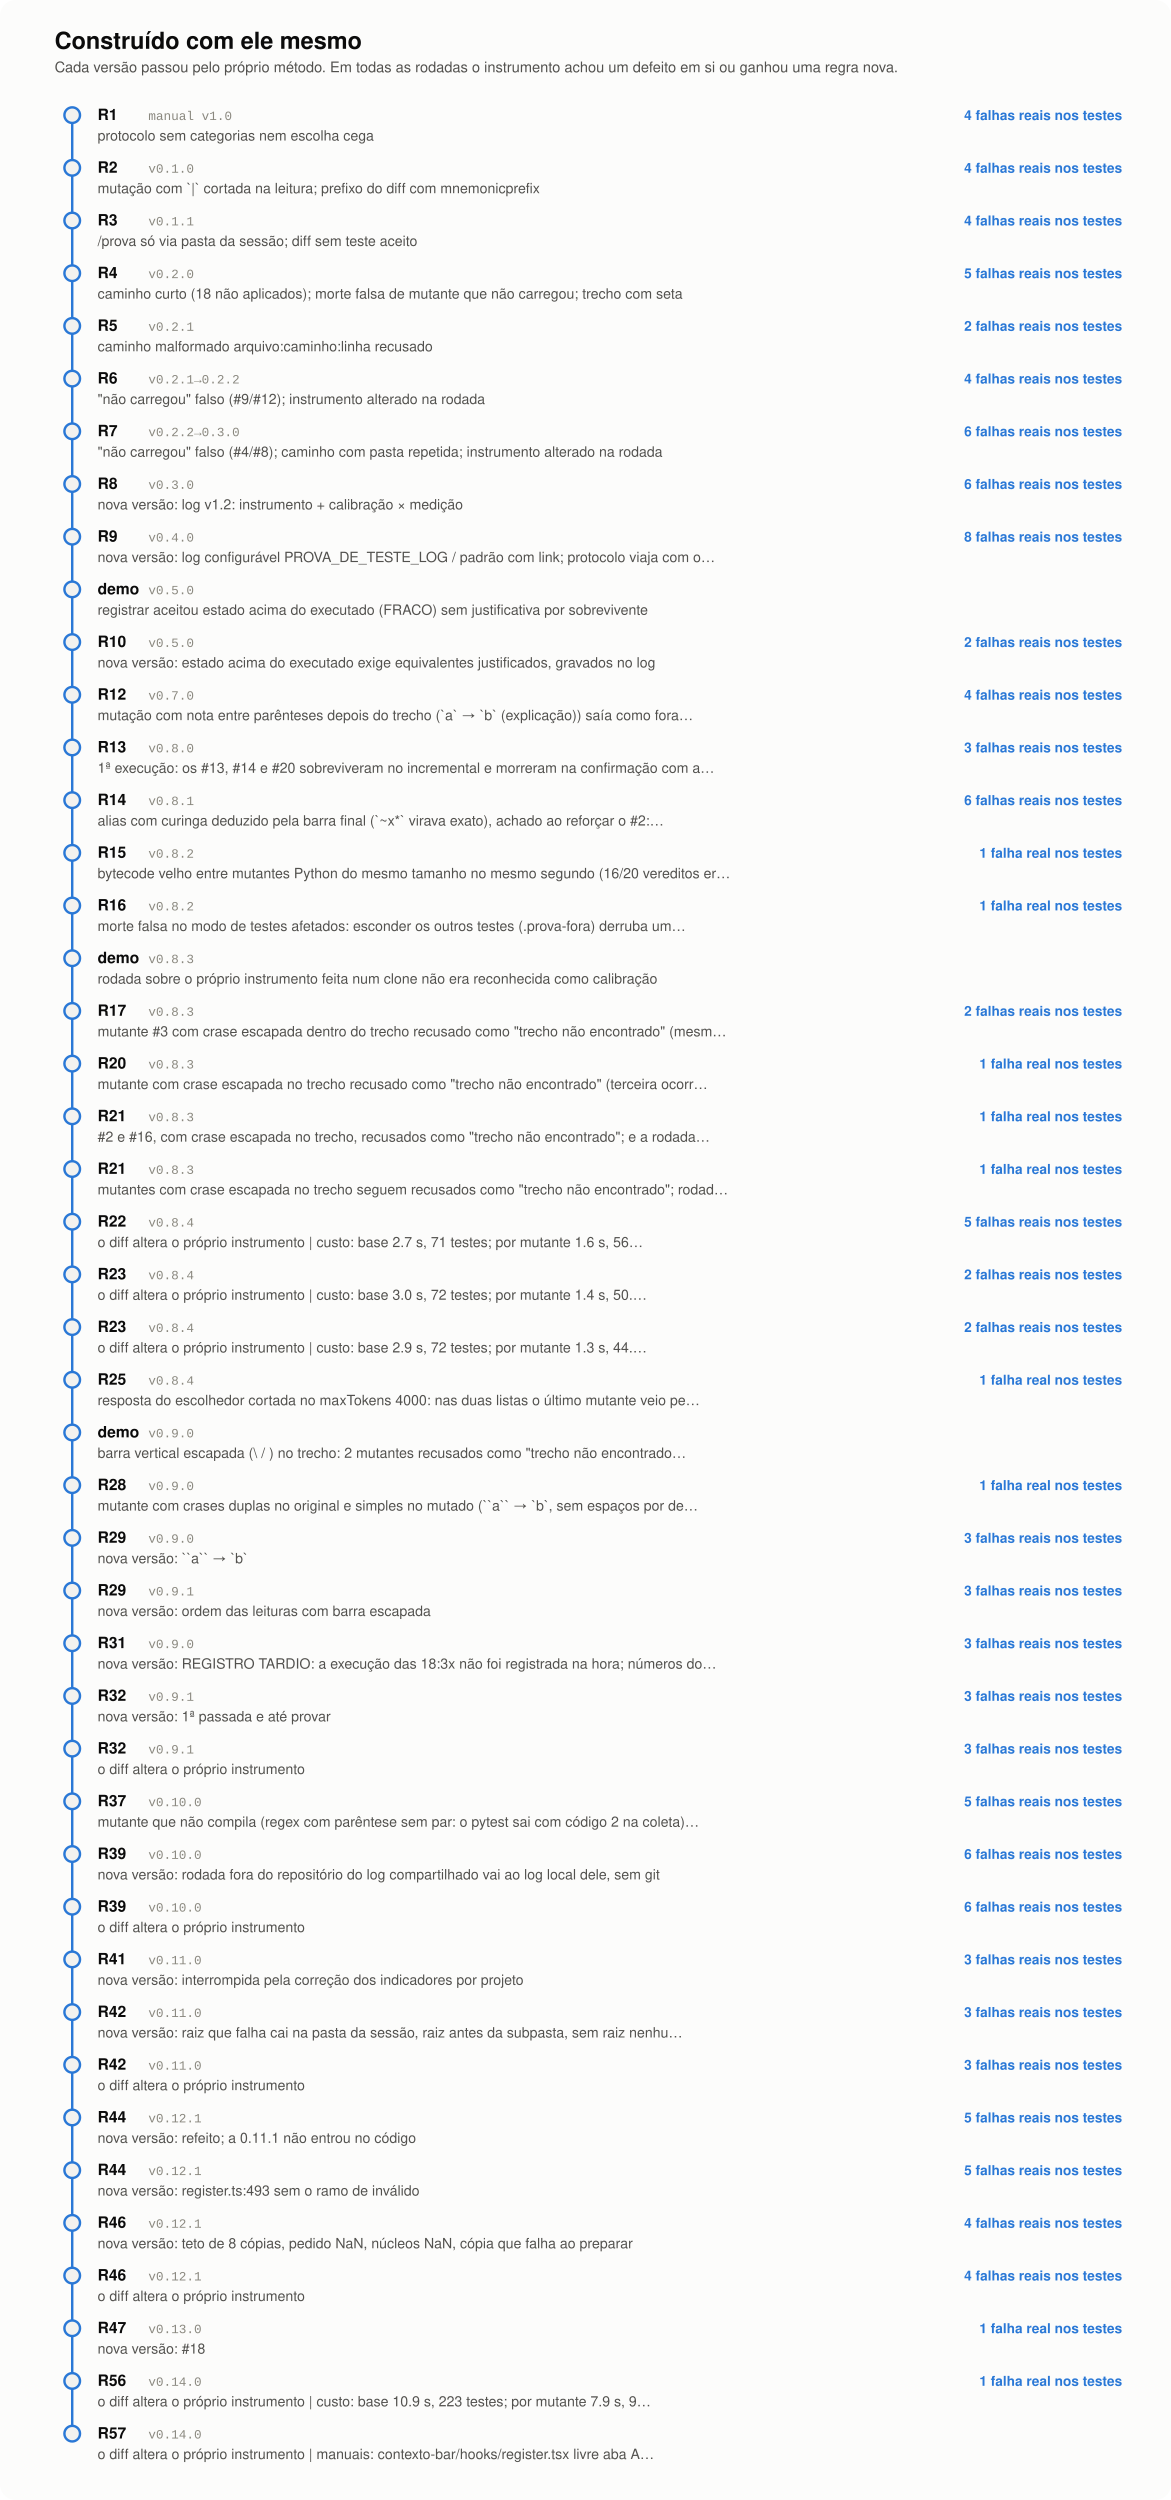
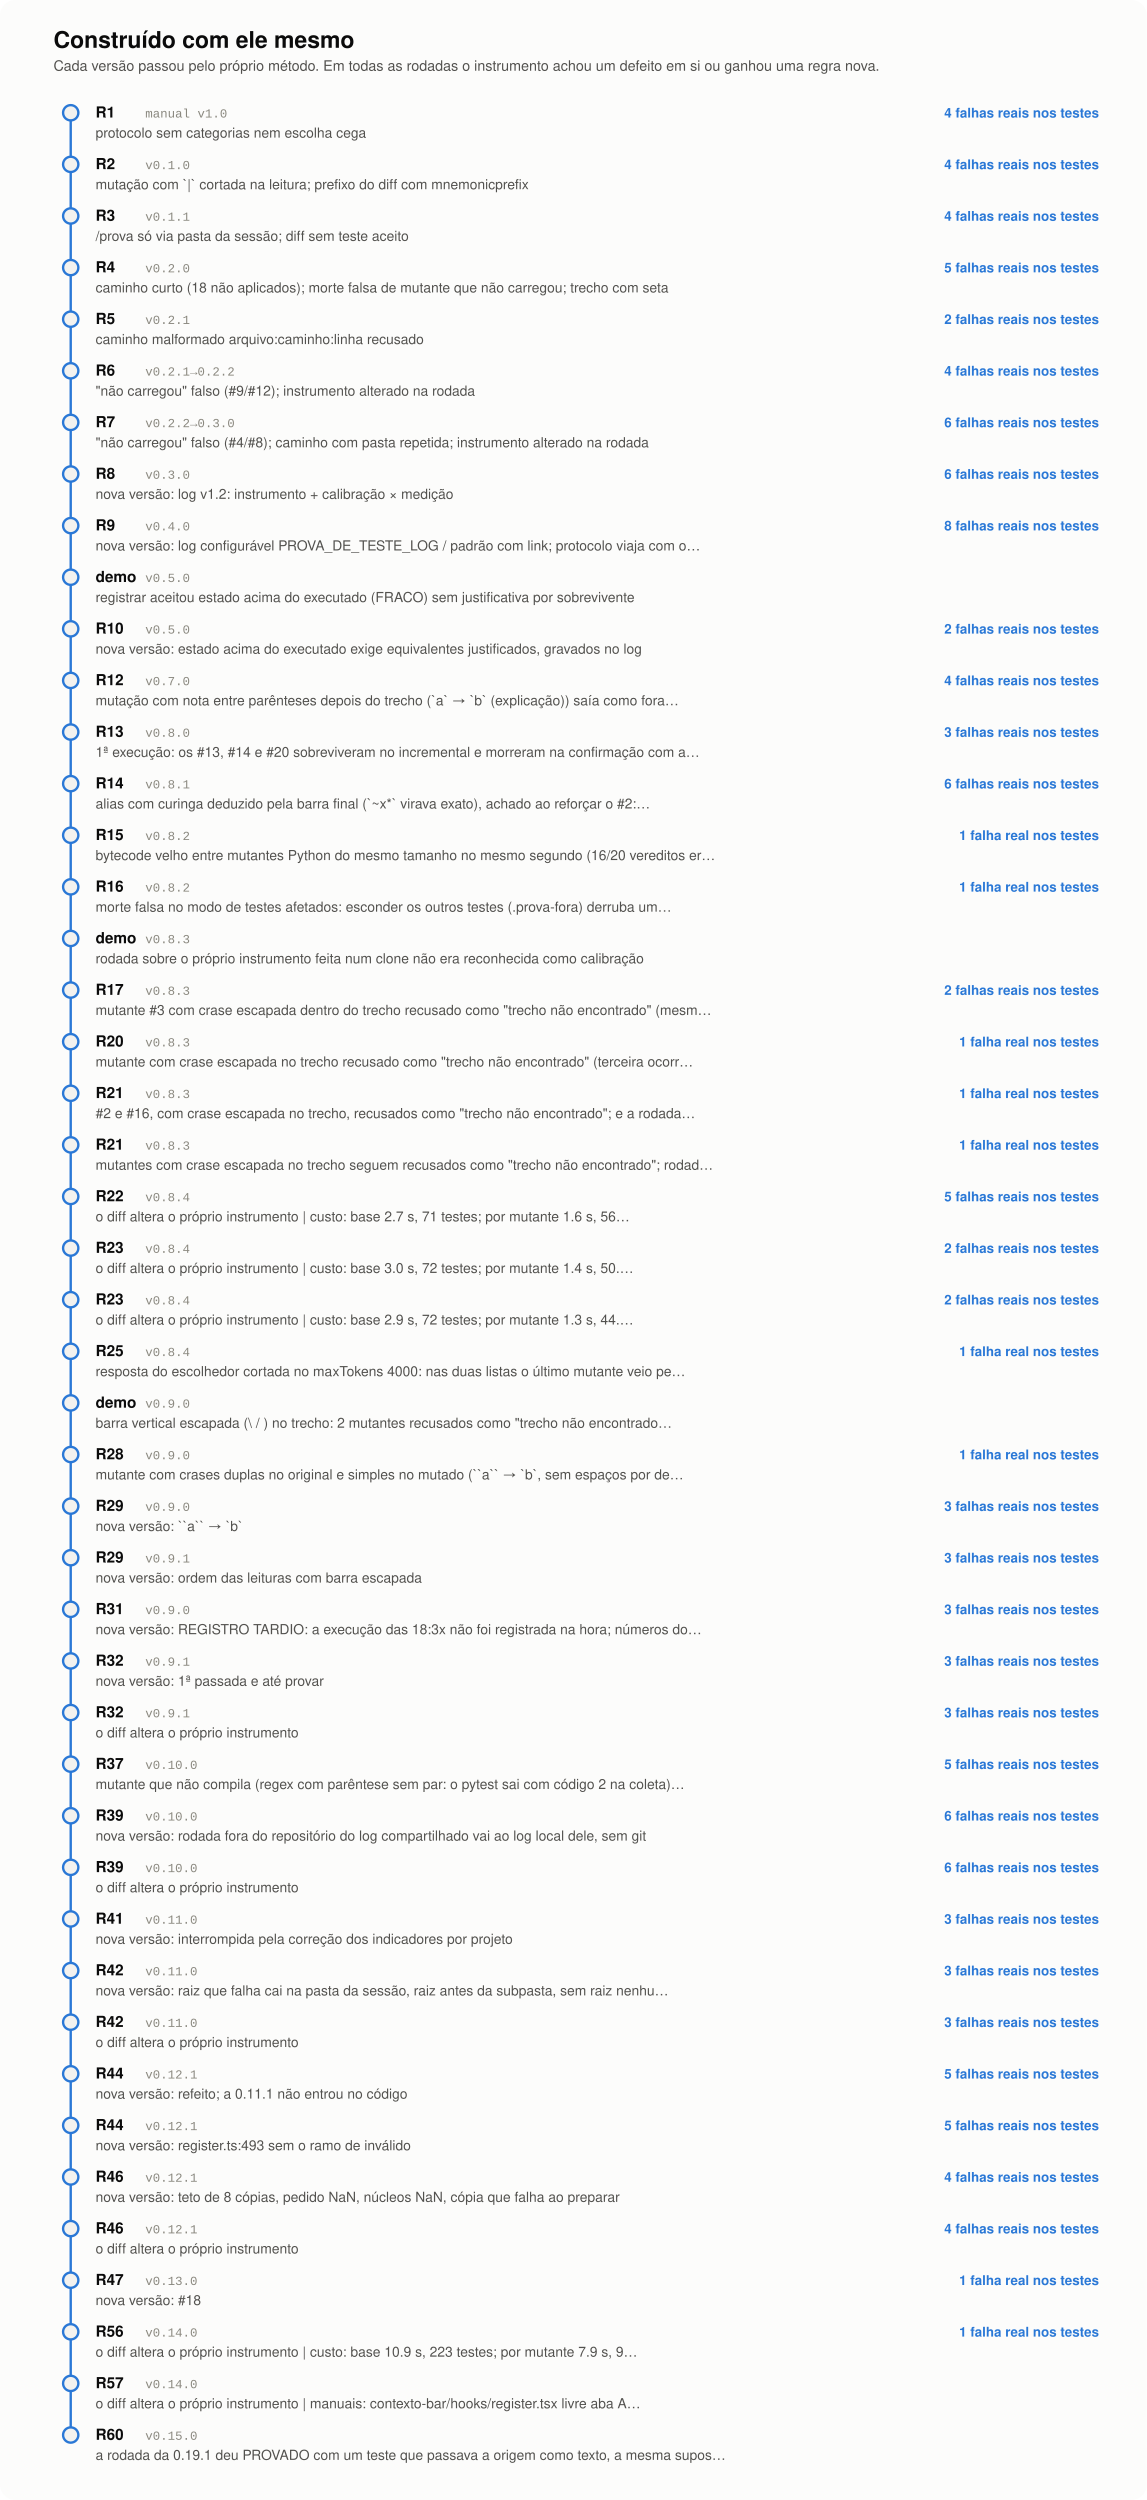
- <svg xmlns="http://www.w3.org/2000/svg" viewBox="0 0 1200 2562" width="1200" height="2562" role="img" aria-label="Linha do tempo das rodadas de calibração do instrumento" font-family="ui-sans-serif, -apple-system, 'Segoe UI', Helvetica, Arial, sans-serif">
+ <svg xmlns="http://www.w3.org/2000/svg" viewBox="0 0 1200 2616" width="1200" height="2616" role="img" aria-label="Linha do tempo das rodadas de calibração do instrumento" font-family="ui-sans-serif, -apple-system, 'Segoe UI', Helvetica, Arial, sans-serif">
  <style>
  .sup { fill: #fcfcfb; } .sup2 { fill: #f3f2ef; } .borda { stroke: #dedcd5; }
  .t1 { fill: #0b0b0b; } .t2 { fill: #52514e; } .t3 { fill: #8a887f; }
  .ac { fill: #2a78d6; } .acs { stroke: #2a78d6; } .acf { fill: #e8f1fb; }
  .ok { fill: #0f7a3d; } .okf { fill: #e3f3e8; }
  @media (prefers-color-scheme: dark) {
    .sup { fill: #1a1a19; } .sup2 { fill: #232322; } .borda { stroke: #3a3936; }
    .t1 { fill: #f0efec; } .t2 { fill: #c3c2b7; } .t3 { fill: #8f8d84; }
    .ac { fill: #3987e5; } .acs { stroke: #3987e5; } .acf { fill: #1d2c40; }
    .ok { fill: #4cc27a; } .okf { fill: #16301f; }
  }
  @media (prefers-reduced-motion: reduce) { * { animation: none !important; } }
</style>
-   <rect width="1200" height="2562" rx="16" class="sup" />
+   <rect width="1200" height="2616" rx="16" class="sup" />
  <text x="56" y="50" font-size="24" font-weight="800" class="t1">Construído com ele mesmo</text>
  <text x="56" y="74" font-size="15" class="t2">Cada versão passou pelo próprio método. Em todas as rodadas o instrumento achou um defeito em si ou ganhou uma regra nova.</text>
  <line x1="74" y1="126" x2="74" y2="164" class="acs" stroke-width="2.5" />
  <circle cx="74" cy="118" r="8" class="sup2 acs" stroke-width="2.5" />
  <text x="100" y="123" font-size="16" font-weight="700" class="t1">R1</text>
  <text x="152" y="123" font-size="13" class="t3" font-family="ui-monospace, 'SF Mono', Menlo, Consolas, 'Liberation Mono', monospace">manual v1.0</text>
  <text x="100" y="144" font-size="14.5" class="t2">protocolo sem categorias nem escolha cega</text>
  <text x="1150" y="123" font-size="14" class="ac" text-anchor="end" font-weight="700">4 falhas reais nos testes</text>
  <line x1="74" y1="180" x2="74" y2="218" class="acs" stroke-width="2.5" />
  <circle cx="74" cy="172" r="8" class="sup2 acs" stroke-width="2.5" />
  <text x="100" y="177" font-size="16" font-weight="700" class="t1">R2</text>
  <text x="152" y="177" font-size="13" class="t3" font-family="ui-monospace, 'SF Mono', Menlo, Consolas, 'Liberation Mono', monospace">v0.1.0</text>
  <text x="100" y="198" font-size="14.5" class="t2">mutação com `|` cortada na leitura; prefixo do diff com mnemonicprefix</text>
  <text x="1150" y="177" font-size="14" class="ac" text-anchor="end" font-weight="700">4 falhas reais nos testes</text>
  <line x1="74" y1="234" x2="74" y2="272" class="acs" stroke-width="2.5" />
  <circle cx="74" cy="226" r="8" class="sup2 acs" stroke-width="2.5" />
  <text x="100" y="231" font-size="16" font-weight="700" class="t1">R3</text>
  <text x="152" y="231" font-size="13" class="t3" font-family="ui-monospace, 'SF Mono', Menlo, Consolas, 'Liberation Mono', monospace">v0.1.1</text>
  <text x="100" y="252" font-size="14.5" class="t2">/prova só via pasta da sessão; diff sem teste aceito</text>
  <text x="1150" y="231" font-size="14" class="ac" text-anchor="end" font-weight="700">4 falhas reais nos testes</text>
  <line x1="74" y1="288" x2="74" y2="326" class="acs" stroke-width="2.5" />
  <circle cx="74" cy="280" r="8" class="sup2 acs" stroke-width="2.5" />
  <text x="100" y="285" font-size="16" font-weight="700" class="t1">R4</text>
  <text x="152" y="285" font-size="13" class="t3" font-family="ui-monospace, 'SF Mono', Menlo, Consolas, 'Liberation Mono', monospace">v0.2.0</text>
  <text x="100" y="306" font-size="14.5" class="t2">caminho curto (18 não aplicados); morte falsa de mutante que não carregou; trecho com seta</text>
  <text x="1150" y="285" font-size="14" class="ac" text-anchor="end" font-weight="700">5 falhas reais nos testes</text>
  <line x1="74" y1="342" x2="74" y2="380" class="acs" stroke-width="2.5" />
  <circle cx="74" cy="334" r="8" class="sup2 acs" stroke-width="2.5" />
  <text x="100" y="339" font-size="16" font-weight="700" class="t1">R5</text>
  <text x="152" y="339" font-size="13" class="t3" font-family="ui-monospace, 'SF Mono', Menlo, Consolas, 'Liberation Mono', monospace">v0.2.1</text>
  <text x="100" y="360" font-size="14.5" class="t2">caminho malformado arquivo:caminho:linha recusado</text>
  <text x="1150" y="339" font-size="14" class="ac" text-anchor="end" font-weight="700">2 falhas reais nos testes</text>
  <line x1="74" y1="396" x2="74" y2="434" class="acs" stroke-width="2.5" />
  <circle cx="74" cy="388" r="8" class="sup2 acs" stroke-width="2.5" />
  <text x="100" y="393" font-size="16" font-weight="700" class="t1">R6</text>
  <text x="152" y="393" font-size="13" class="t3" font-family="ui-monospace, 'SF Mono', Menlo, Consolas, 'Liberation Mono', monospace">v0.2.1→0.2.2</text>
  <text x="100" y="414" font-size="14.5" class="t2">"não carregou" falso (#9/#12); instrumento alterado na rodada</text>
  <text x="1150" y="393" font-size="14" class="ac" text-anchor="end" font-weight="700">4 falhas reais nos testes</text>
  <line x1="74" y1="450" x2="74" y2="488" class="acs" stroke-width="2.5" />
  <circle cx="74" cy="442" r="8" class="sup2 acs" stroke-width="2.5" />
  <text x="100" y="447" font-size="16" font-weight="700" class="t1">R7</text>
  <text x="152" y="447" font-size="13" class="t3" font-family="ui-monospace, 'SF Mono', Menlo, Consolas, 'Liberation Mono', monospace">v0.2.2→0.3.0</text>
  <text x="100" y="468" font-size="14.5" class="t2">"não carregou" falso (#4/#8); caminho com pasta repetida; instrumento alterado na rodada</text>
  <text x="1150" y="447" font-size="14" class="ac" text-anchor="end" font-weight="700">6 falhas reais nos testes</text>
  <line x1="74" y1="504" x2="74" y2="542" class="acs" stroke-width="2.5" />
  <circle cx="74" cy="496" r="8" class="sup2 acs" stroke-width="2.5" />
  <text x="100" y="501" font-size="16" font-weight="700" class="t1">R8</text>
  <text x="152" y="501" font-size="13" class="t3" font-family="ui-monospace, 'SF Mono', Menlo, Consolas, 'Liberation Mono', monospace">v0.3.0</text>
  <text x="100" y="522" font-size="14.5" class="t2">nova versão: log v1.2: instrumento + calibração × medição</text>
  <text x="1150" y="501" font-size="14" class="ac" text-anchor="end" font-weight="700">6 falhas reais nos testes</text>
  <line x1="74" y1="558" x2="74" y2="596" class="acs" stroke-width="2.5" />
  <circle cx="74" cy="550" r="8" class="sup2 acs" stroke-width="2.5" />
  <text x="100" y="555" font-size="16" font-weight="700" class="t1">R9</text>
  <text x="152" y="555" font-size="13" class="t3" font-family="ui-monospace, 'SF Mono', Menlo, Consolas, 'Liberation Mono', monospace">v0.4.0</text>
  <text x="100" y="576" font-size="14.5" class="t2">nova versão: log configurável PROVA_DE_TESTE_LOG / padrão com link; protocolo viaja com o…</text>
  <text x="1150" y="555" font-size="14" class="ac" text-anchor="end" font-weight="700">8 falhas reais nos testes</text>
  <line x1="74" y1="612" x2="74" y2="650" class="acs" stroke-width="2.5" />
  <circle cx="74" cy="604" r="8" class="sup2 acs" stroke-width="2.5" />
  <text x="100" y="609" font-size="16" font-weight="700" class="t1">demo</text>
  <text x="152" y="609" font-size="13" class="t3" font-family="ui-monospace, 'SF Mono', Menlo, Consolas, 'Liberation Mono', monospace">v0.5.0</text>
  <text x="100" y="630" font-size="14.5" class="t2">registrar aceitou estado acima do executado (FRACO) sem justificativa por sobrevivente</text>
  <line x1="74" y1="666" x2="74" y2="704" class="acs" stroke-width="2.5" />
  <circle cx="74" cy="658" r="8" class="sup2 acs" stroke-width="2.5" />
  <text x="100" y="663" font-size="16" font-weight="700" class="t1">R10</text>
  <text x="152" y="663" font-size="13" class="t3" font-family="ui-monospace, 'SF Mono', Menlo, Consolas, 'Liberation Mono', monospace">v0.5.0</text>
  <text x="100" y="684" font-size="14.5" class="t2">nova versão: estado acima do executado exige equivalentes justificados, gravados no log</text>
  <text x="1150" y="663" font-size="14" class="ac" text-anchor="end" font-weight="700">2 falhas reais nos testes</text>
  <line x1="74" y1="720" x2="74" y2="758" class="acs" stroke-width="2.5" />
  <circle cx="74" cy="712" r="8" class="sup2 acs" stroke-width="2.5" />
  <text x="100" y="717" font-size="16" font-weight="700" class="t1">R12</text>
  <text x="152" y="717" font-size="13" class="t3" font-family="ui-monospace, 'SF Mono', Menlo, Consolas, 'Liberation Mono', monospace">v0.7.0</text>
  <text x="100" y="738" font-size="14.5" class="t2">mutação com nota entre parênteses depois do trecho (`a` → `b` (explicação)) saía como fora…</text>
  <text x="1150" y="717" font-size="14" class="ac" text-anchor="end" font-weight="700">4 falhas reais nos testes</text>
  <line x1="74" y1="774" x2="74" y2="812" class="acs" stroke-width="2.5" />
  <circle cx="74" cy="766" r="8" class="sup2 acs" stroke-width="2.5" />
  <text x="100" y="771" font-size="16" font-weight="700" class="t1">R13</text>
  <text x="152" y="771" font-size="13" class="t3" font-family="ui-monospace, 'SF Mono', Menlo, Consolas, 'Liberation Mono', monospace">v0.8.0</text>
  <text x="100" y="792" font-size="14.5" class="t2">1ª execução: os #13, #14 e #20 sobreviveram no incremental e morreram na confirmação com a…</text>
  <text x="1150" y="771" font-size="14" class="ac" text-anchor="end" font-weight="700">3 falhas reais nos testes</text>
  <line x1="74" y1="828" x2="74" y2="866" class="acs" stroke-width="2.5" />
  <circle cx="74" cy="820" r="8" class="sup2 acs" stroke-width="2.5" />
  <text x="100" y="825" font-size="16" font-weight="700" class="t1">R14</text>
  <text x="152" y="825" font-size="13" class="t3" font-family="ui-monospace, 'SF Mono', Menlo, Consolas, 'Liberation Mono', monospace">v0.8.1</text>
  <text x="100" y="846" font-size="14.5" class="t2">alias com curinga deduzido pela barra final (`~x*` virava exato), achado ao reforçar o #2:…</text>
  <text x="1150" y="825" font-size="14" class="ac" text-anchor="end" font-weight="700">6 falhas reais nos testes</text>
  <line x1="74" y1="882" x2="74" y2="920" class="acs" stroke-width="2.5" />
  <circle cx="74" cy="874" r="8" class="sup2 acs" stroke-width="2.5" />
  <text x="100" y="879" font-size="16" font-weight="700" class="t1">R15</text>
  <text x="152" y="879" font-size="13" class="t3" font-family="ui-monospace, 'SF Mono', Menlo, Consolas, 'Liberation Mono', monospace">v0.8.2</text>
  <text x="100" y="900" font-size="14.5" class="t2">bytecode velho entre mutantes Python do mesmo tamanho no mesmo segundo (16/20 vereditos er…</text>
  <text x="1150" y="879" font-size="14" class="ac" text-anchor="end" font-weight="700">1 falha real nos testes</text>
  <line x1="74" y1="936" x2="74" y2="974" class="acs" stroke-width="2.5" />
  <circle cx="74" cy="928" r="8" class="sup2 acs" stroke-width="2.5" />
  <text x="100" y="933" font-size="16" font-weight="700" class="t1">R16</text>
  <text x="152" y="933" font-size="13" class="t3" font-family="ui-monospace, 'SF Mono', Menlo, Consolas, 'Liberation Mono', monospace">v0.8.2</text>
  <text x="100" y="954" font-size="14.5" class="t2">morte falsa no modo de testes afetados: esconder os outros testes (.prova-fora) derruba um…</text>
  <text x="1150" y="933" font-size="14" class="ac" text-anchor="end" font-weight="700">1 falha real nos testes</text>
  <line x1="74" y1="990" x2="74" y2="1028" class="acs" stroke-width="2.5" />
  <circle cx="74" cy="982" r="8" class="sup2 acs" stroke-width="2.5" />
  <text x="100" y="987" font-size="16" font-weight="700" class="t1">demo</text>
  <text x="152" y="987" font-size="13" class="t3" font-family="ui-monospace, 'SF Mono', Menlo, Consolas, 'Liberation Mono', monospace">v0.8.3</text>
  <text x="100" y="1008" font-size="14.5" class="t2">rodada sobre o próprio instrumento feita num clone não era reconhecida como calibração</text>
  <line x1="74" y1="1044" x2="74" y2="1082" class="acs" stroke-width="2.5" />
  <circle cx="74" cy="1036" r="8" class="sup2 acs" stroke-width="2.5" />
  <text x="100" y="1041" font-size="16" font-weight="700" class="t1">R17</text>
  <text x="152" y="1041" font-size="13" class="t3" font-family="ui-monospace, 'SF Mono', Menlo, Consolas, 'Liberation Mono', monospace">v0.8.3</text>
  <text x="100" y="1062" font-size="14.5" class="t2">mutante #3 com crase escapada dentro do trecho recusado como "trecho não encontrado" (mesm…</text>
  <text x="1150" y="1041" font-size="14" class="ac" text-anchor="end" font-weight="700">2 falhas reais nos testes</text>
  <line x1="74" y1="1098" x2="74" y2="1136" class="acs" stroke-width="2.5" />
  <circle cx="74" cy="1090" r="8" class="sup2 acs" stroke-width="2.5" />
  <text x="100" y="1095" font-size="16" font-weight="700" class="t1">R20</text>
  <text x="152" y="1095" font-size="13" class="t3" font-family="ui-monospace, 'SF Mono', Menlo, Consolas, 'Liberation Mono', monospace">v0.8.3</text>
  <text x="100" y="1116" font-size="14.5" class="t2">mutante com crase escapada no trecho recusado como "trecho não encontrado" (terceira ocorr…</text>
  <text x="1150" y="1095" font-size="14" class="ac" text-anchor="end" font-weight="700">1 falha real nos testes</text>
  <line x1="74" y1="1152" x2="74" y2="1190" class="acs" stroke-width="2.5" />
  <circle cx="74" cy="1144" r="8" class="sup2 acs" stroke-width="2.5" />
  <text x="100" y="1149" font-size="16" font-weight="700" class="t1">R21</text>
  <text x="152" y="1149" font-size="13" class="t3" font-family="ui-monospace, 'SF Mono', Menlo, Consolas, 'Liberation Mono', monospace">v0.8.3</text>
  <text x="100" y="1170" font-size="14.5" class="t2">#2 e #16, com crase escapada no trecho, recusados como "trecho não encontrado"; e a rodada…</text>
  <text x="1150" y="1149" font-size="14" class="ac" text-anchor="end" font-weight="700">1 falha real nos testes</text>
  <line x1="74" y1="1206" x2="74" y2="1244" class="acs" stroke-width="2.5" />
  <circle cx="74" cy="1198" r="8" class="sup2 acs" stroke-width="2.5" />
  <text x="100" y="1203" font-size="16" font-weight="700" class="t1">R21</text>
  <text x="152" y="1203" font-size="13" class="t3" font-family="ui-monospace, 'SF Mono', Menlo, Consolas, 'Liberation Mono', monospace">v0.8.3</text>
  <text x="100" y="1224" font-size="14.5" class="t2">mutantes com crase escapada no trecho seguem recusados como "trecho não encontrado"; rodad…</text>
  <text x="1150" y="1203" font-size="14" class="ac" text-anchor="end" font-weight="700">1 falha real nos testes</text>
  <line x1="74" y1="1260" x2="74" y2="1298" class="acs" stroke-width="2.5" />
  <circle cx="74" cy="1252" r="8" class="sup2 acs" stroke-width="2.5" />
  <text x="100" y="1257" font-size="16" font-weight="700" class="t1">R22</text>
  <text x="152" y="1257" font-size="13" class="t3" font-family="ui-monospace, 'SF Mono', Menlo, Consolas, 'Liberation Mono', monospace">v0.8.4</text>
  <text x="100" y="1278" font-size="14.5" class="t2">o diff altera o próprio instrumento | custo: base 2.7 s, 71 testes; por mutante 1.6 s, 56…</text>
  <text x="1150" y="1257" font-size="14" class="ac" text-anchor="end" font-weight="700">5 falhas reais nos testes</text>
  <line x1="74" y1="1314" x2="74" y2="1352" class="acs" stroke-width="2.5" />
  <circle cx="74" cy="1306" r="8" class="sup2 acs" stroke-width="2.5" />
  <text x="100" y="1311" font-size="16" font-weight="700" class="t1">R23</text>
  <text x="152" y="1311" font-size="13" class="t3" font-family="ui-monospace, 'SF Mono', Menlo, Consolas, 'Liberation Mono', monospace">v0.8.4</text>
  <text x="100" y="1332" font-size="14.5" class="t2">o diff altera o próprio instrumento | custo: base 3.0 s, 72 testes; por mutante 1.4 s, 50.…</text>
  <text x="1150" y="1311" font-size="14" class="ac" text-anchor="end" font-weight="700">2 falhas reais nos testes</text>
  <line x1="74" y1="1368" x2="74" y2="1406" class="acs" stroke-width="2.5" />
  <circle cx="74" cy="1360" r="8" class="sup2 acs" stroke-width="2.5" />
  <text x="100" y="1365" font-size="16" font-weight="700" class="t1">R23</text>
  <text x="152" y="1365" font-size="13" class="t3" font-family="ui-monospace, 'SF Mono', Menlo, Consolas, 'Liberation Mono', monospace">v0.8.4</text>
  <text x="100" y="1386" font-size="14.5" class="t2">o diff altera o próprio instrumento | custo: base 2.9 s, 72 testes; por mutante 1.3 s, 44.…</text>
  <text x="1150" y="1365" font-size="14" class="ac" text-anchor="end" font-weight="700">2 falhas reais nos testes</text>
  <line x1="74" y1="1422" x2="74" y2="1460" class="acs" stroke-width="2.5" />
  <circle cx="74" cy="1414" r="8" class="sup2 acs" stroke-width="2.5" />
  <text x="100" y="1419" font-size="16" font-weight="700" class="t1">R25</text>
  <text x="152" y="1419" font-size="13" class="t3" font-family="ui-monospace, 'SF Mono', Menlo, Consolas, 'Liberation Mono', monospace">v0.8.4</text>
  <text x="100" y="1440" font-size="14.5" class="t2">resposta do escolhedor cortada no maxTokens 4000: nas duas listas o último mutante veio pe…</text>
  <text x="1150" y="1419" font-size="14" class="ac" text-anchor="end" font-weight="700">1 falha real nos testes</text>
  <line x1="74" y1="1476" x2="74" y2="1514" class="acs" stroke-width="2.5" />
  <circle cx="74" cy="1468" r="8" class="sup2 acs" stroke-width="2.5" />
  <text x="100" y="1473" font-size="16" font-weight="700" class="t1">demo</text>
  <text x="152" y="1473" font-size="13" class="t3" font-family="ui-monospace, 'SF Mono', Menlo, Consolas, 'Liberation Mono', monospace">v0.9.0</text>
  <text x="100" y="1494" font-size="14.5" class="t2">barra vertical escapada (\ / ) no trecho: 2 mutantes recusados como "trecho não encontrado…</text>
  <line x1="74" y1="1530" x2="74" y2="1568" class="acs" stroke-width="2.5" />
  <circle cx="74" cy="1522" r="8" class="sup2 acs" stroke-width="2.5" />
  <text x="100" y="1527" font-size="16" font-weight="700" class="t1">R28</text>
  <text x="152" y="1527" font-size="13" class="t3" font-family="ui-monospace, 'SF Mono', Menlo, Consolas, 'Liberation Mono', monospace">v0.9.0</text>
  <text x="100" y="1548" font-size="14.5" class="t2">mutante com crases duplas no original e simples no mutado (``a`` → `b`, sem espaços por de…</text>
  <text x="1150" y="1527" font-size="14" class="ac" text-anchor="end" font-weight="700">1 falha real nos testes</text>
  <line x1="74" y1="1584" x2="74" y2="1622" class="acs" stroke-width="2.5" />
  <circle cx="74" cy="1576" r="8" class="sup2 acs" stroke-width="2.5" />
  <text x="100" y="1581" font-size="16" font-weight="700" class="t1">R29</text>
  <text x="152" y="1581" font-size="13" class="t3" font-family="ui-monospace, 'SF Mono', Menlo, Consolas, 'Liberation Mono', monospace">v0.9.0</text>
  <text x="100" y="1602" font-size="14.5" class="t2">nova versão: ``a`` → `b`</text>
  <text x="1150" y="1581" font-size="14" class="ac" text-anchor="end" font-weight="700">3 falhas reais nos testes</text>
  <line x1="74" y1="1638" x2="74" y2="1676" class="acs" stroke-width="2.5" />
  <circle cx="74" cy="1630" r="8" class="sup2 acs" stroke-width="2.5" />
  <text x="100" y="1635" font-size="16" font-weight="700" class="t1">R29</text>
  <text x="152" y="1635" font-size="13" class="t3" font-family="ui-monospace, 'SF Mono', Menlo, Consolas, 'Liberation Mono', monospace">v0.9.1</text>
  <text x="100" y="1656" font-size="14.5" class="t2">nova versão: ordem das leituras com barra escapada</text>
  <text x="1150" y="1635" font-size="14" class="ac" text-anchor="end" font-weight="700">3 falhas reais nos testes</text>
  <line x1="74" y1="1692" x2="74" y2="1730" class="acs" stroke-width="2.5" />
  <circle cx="74" cy="1684" r="8" class="sup2 acs" stroke-width="2.5" />
  <text x="100" y="1689" font-size="16" font-weight="700" class="t1">R31</text>
  <text x="152" y="1689" font-size="13" class="t3" font-family="ui-monospace, 'SF Mono', Menlo, Consolas, 'Liberation Mono', monospace">v0.9.0</text>
  <text x="100" y="1710" font-size="14.5" class="t2">nova versão: REGISTRO TARDIO: a execução das 18:3x não foi registrada na hora; números do…</text>
  <text x="1150" y="1689" font-size="14" class="ac" text-anchor="end" font-weight="700">3 falhas reais nos testes</text>
  <line x1="74" y1="1746" x2="74" y2="1784" class="acs" stroke-width="2.5" />
  <circle cx="74" cy="1738" r="8" class="sup2 acs" stroke-width="2.5" />
  <text x="100" y="1743" font-size="16" font-weight="700" class="t1">R32</text>
  <text x="152" y="1743" font-size="13" class="t3" font-family="ui-monospace, 'SF Mono', Menlo, Consolas, 'Liberation Mono', monospace">v0.9.1</text>
  <text x="100" y="1764" font-size="14.5" class="t2">nova versão: 1ª passada e até provar</text>
  <text x="1150" y="1743" font-size="14" class="ac" text-anchor="end" font-weight="700">3 falhas reais nos testes</text>
  <line x1="74" y1="1800" x2="74" y2="1838" class="acs" stroke-width="2.5" />
  <circle cx="74" cy="1792" r="8" class="sup2 acs" stroke-width="2.5" />
  <text x="100" y="1797" font-size="16" font-weight="700" class="t1">R32</text>
  <text x="152" y="1797" font-size="13" class="t3" font-family="ui-monospace, 'SF Mono', Menlo, Consolas, 'Liberation Mono', monospace">v0.9.1</text>
  <text x="100" y="1818" font-size="14.5" class="t2">o diff altera o próprio instrumento</text>
  <text x="1150" y="1797" font-size="14" class="ac" text-anchor="end" font-weight="700">3 falhas reais nos testes</text>
  <line x1="74" y1="1854" x2="74" y2="1892" class="acs" stroke-width="2.5" />
  <circle cx="74" cy="1846" r="8" class="sup2 acs" stroke-width="2.5" />
  <text x="100" y="1851" font-size="16" font-weight="700" class="t1">R37</text>
  <text x="152" y="1851" font-size="13" class="t3" font-family="ui-monospace, 'SF Mono', Menlo, Consolas, 'Liberation Mono', monospace">v0.10.0</text>
  <text x="100" y="1872" font-size="14.5" class="t2">mutante que não compila (regex com parêntese sem par: o pytest sai com código 2 na coleta)…</text>
  <text x="1150" y="1851" font-size="14" class="ac" text-anchor="end" font-weight="700">5 falhas reais nos testes</text>
  <line x1="74" y1="1908" x2="74" y2="1946" class="acs" stroke-width="2.5" />
  <circle cx="74" cy="1900" r="8" class="sup2 acs" stroke-width="2.5" />
  <text x="100" y="1905" font-size="16" font-weight="700" class="t1">R39</text>
  <text x="152" y="1905" font-size="13" class="t3" font-family="ui-monospace, 'SF Mono', Menlo, Consolas, 'Liberation Mono', monospace">v0.10.0</text>
  <text x="100" y="1926" font-size="14.5" class="t2">nova versão: rodada fora do repositório do log compartilhado vai ao log local dele, sem git</text>
  <text x="1150" y="1905" font-size="14" class="ac" text-anchor="end" font-weight="700">6 falhas reais nos testes</text>
  <line x1="74" y1="1962" x2="74" y2="2000" class="acs" stroke-width="2.5" />
  <circle cx="74" cy="1954" r="8" class="sup2 acs" stroke-width="2.5" />
  <text x="100" y="1959" font-size="16" font-weight="700" class="t1">R39</text>
  <text x="152" y="1959" font-size="13" class="t3" font-family="ui-monospace, 'SF Mono', Menlo, Consolas, 'Liberation Mono', monospace">v0.10.0</text>
  <text x="100" y="1980" font-size="14.5" class="t2">o diff altera o próprio instrumento</text>
  <text x="1150" y="1959" font-size="14" class="ac" text-anchor="end" font-weight="700">6 falhas reais nos testes</text>
  <line x1="74" y1="2016" x2="74" y2="2054" class="acs" stroke-width="2.5" />
  <circle cx="74" cy="2008" r="8" class="sup2 acs" stroke-width="2.5" />
  <text x="100" y="2013" font-size="16" font-weight="700" class="t1">R41</text>
  <text x="152" y="2013" font-size="13" class="t3" font-family="ui-monospace, 'SF Mono', Menlo, Consolas, 'Liberation Mono', monospace">v0.11.0</text>
  <text x="100" y="2034" font-size="14.5" class="t2">nova versão: interrompida pela correção dos indicadores por projeto</text>
  <text x="1150" y="2013" font-size="14" class="ac" text-anchor="end" font-weight="700">3 falhas reais nos testes</text>
  <line x1="74" y1="2070" x2="74" y2="2108" class="acs" stroke-width="2.5" />
  <circle cx="74" cy="2062" r="8" class="sup2 acs" stroke-width="2.5" />
  <text x="100" y="2067" font-size="16" font-weight="700" class="t1">R42</text>
  <text x="152" y="2067" font-size="13" class="t3" font-family="ui-monospace, 'SF Mono', Menlo, Consolas, 'Liberation Mono', monospace">v0.11.0</text>
  <text x="100" y="2088" font-size="14.5" class="t2">nova versão: raiz que falha cai na pasta da sessão, raiz antes da subpasta, sem raiz nenhu…</text>
  <text x="1150" y="2067" font-size="14" class="ac" text-anchor="end" font-weight="700">3 falhas reais nos testes</text>
  <line x1="74" y1="2124" x2="74" y2="2162" class="acs" stroke-width="2.5" />
  <circle cx="74" cy="2116" r="8" class="sup2 acs" stroke-width="2.5" />
  <text x="100" y="2121" font-size="16" font-weight="700" class="t1">R42</text>
  <text x="152" y="2121" font-size="13" class="t3" font-family="ui-monospace, 'SF Mono', Menlo, Consolas, 'Liberation Mono', monospace">v0.11.0</text>
  <text x="100" y="2142" font-size="14.5" class="t2">o diff altera o próprio instrumento</text>
  <text x="1150" y="2121" font-size="14" class="ac" text-anchor="end" font-weight="700">3 falhas reais nos testes</text>
  <line x1="74" y1="2178" x2="74" y2="2216" class="acs" stroke-width="2.5" />
  <circle cx="74" cy="2170" r="8" class="sup2 acs" stroke-width="2.5" />
  <text x="100" y="2175" font-size="16" font-weight="700" class="t1">R44</text>
  <text x="152" y="2175" font-size="13" class="t3" font-family="ui-monospace, 'SF Mono', Menlo, Consolas, 'Liberation Mono', monospace">v0.12.1</text>
  <text x="100" y="2196" font-size="14.5" class="t2">nova versão: refeito; a 0.11.1 não entrou no código</text>
  <text x="1150" y="2175" font-size="14" class="ac" text-anchor="end" font-weight="700">5 falhas reais nos testes</text>
  <line x1="74" y1="2232" x2="74" y2="2270" class="acs" stroke-width="2.5" />
  <circle cx="74" cy="2224" r="8" class="sup2 acs" stroke-width="2.5" />
  <text x="100" y="2229" font-size="16" font-weight="700" class="t1">R44</text>
  <text x="152" y="2229" font-size="13" class="t3" font-family="ui-monospace, 'SF Mono', Menlo, Consolas, 'Liberation Mono', monospace">v0.12.1</text>
  <text x="100" y="2250" font-size="14.5" class="t2">nova versão: register.ts:493 sem o ramo de inválido</text>
  <text x="1150" y="2229" font-size="14" class="ac" text-anchor="end" font-weight="700">5 falhas reais nos testes</text>
  <line x1="74" y1="2286" x2="74" y2="2324" class="acs" stroke-width="2.5" />
  <circle cx="74" cy="2278" r="8" class="sup2 acs" stroke-width="2.5" />
  <text x="100" y="2283" font-size="16" font-weight="700" class="t1">R46</text>
  <text x="152" y="2283" font-size="13" class="t3" font-family="ui-monospace, 'SF Mono', Menlo, Consolas, 'Liberation Mono', monospace">v0.12.1</text>
  <text x="100" y="2304" font-size="14.5" class="t2">nova versão: teto de 8 cópias, pedido NaN, núcleos NaN, cópia que falha ao preparar</text>
  <text x="1150" y="2283" font-size="14" class="ac" text-anchor="end" font-weight="700">4 falhas reais nos testes</text>
  <line x1="74" y1="2340" x2="74" y2="2378" class="acs" stroke-width="2.5" />
  <circle cx="74" cy="2332" r="8" class="sup2 acs" stroke-width="2.5" />
  <text x="100" y="2337" font-size="16" font-weight="700" class="t1">R46</text>
  <text x="152" y="2337" font-size="13" class="t3" font-family="ui-monospace, 'SF Mono', Menlo, Consolas, 'Liberation Mono', monospace">v0.12.1</text>
  <text x="100" y="2358" font-size="14.5" class="t2">o diff altera o próprio instrumento</text>
  <text x="1150" y="2337" font-size="14" class="ac" text-anchor="end" font-weight="700">4 falhas reais nos testes</text>
  <line x1="74" y1="2394" x2="74" y2="2432" class="acs" stroke-width="2.5" />
  <circle cx="74" cy="2386" r="8" class="sup2 acs" stroke-width="2.5" />
  <text x="100" y="2391" font-size="16" font-weight="700" class="t1">R47</text>
  <text x="152" y="2391" font-size="13" class="t3" font-family="ui-monospace, 'SF Mono', Menlo, Consolas, 'Liberation Mono', monospace">v0.13.0</text>
  <text x="100" y="2412" font-size="14.5" class="t2">nova versão: #18</text>
  <text x="1150" y="2391" font-size="14" class="ac" text-anchor="end" font-weight="700">1 falha real nos testes</text>
  <line x1="74" y1="2448" x2="74" y2="2486" class="acs" stroke-width="2.5" />
  <circle cx="74" cy="2440" r="8" class="sup2 acs" stroke-width="2.5" />
  <text x="100" y="2445" font-size="16" font-weight="700" class="t1">R56</text>
  <text x="152" y="2445" font-size="13" class="t3" font-family="ui-monospace, 'SF Mono', Menlo, Consolas, 'Liberation Mono', monospace">v0.14.0</text>
  <text x="100" y="2466" font-size="14.5" class="t2">o diff altera o próprio instrumento | custo: base 10.9 s, 223 testes; por mutante 7.9 s, 9…</text>
  <text x="1150" y="2445" font-size="14" class="ac" text-anchor="end" font-weight="700">1 falha real nos testes</text>
+   <line x1="74" y1="2502" x2="74" y2="2540" class="acs" stroke-width="2.5" />
  <circle cx="74" cy="2494" r="8" class="sup2 acs" stroke-width="2.5" />
  <text x="100" y="2499" font-size="16" font-weight="700" class="t1">R57</text>
  <text x="152" y="2499" font-size="13" class="t3" font-family="ui-monospace, 'SF Mono', Menlo, Consolas, 'Liberation Mono', monospace">v0.14.0</text>
  <text x="100" y="2520" font-size="14.5" class="t2">o diff altera o próprio instrumento | manuais: contexto-bar/hooks/register.tsx livre aba A…</text>
+   <circle cx="74" cy="2548" r="8" class="sup2 acs" stroke-width="2.5" />
+   <text x="100" y="2553" font-size="16" font-weight="700" class="t1">R60</text>
+   <text x="152" y="2553" font-size="13" class="t3" font-family="ui-monospace, 'SF Mono', Menlo, Consolas, 'Liberation Mono', monospace">v0.15.0</text>
+   <text x="100" y="2574" font-size="14.5" class="t2">a rodada da 0.19.1 deu PROVADO com um teste que passava a origem como texto, a mesma supos…</text>
</svg>
